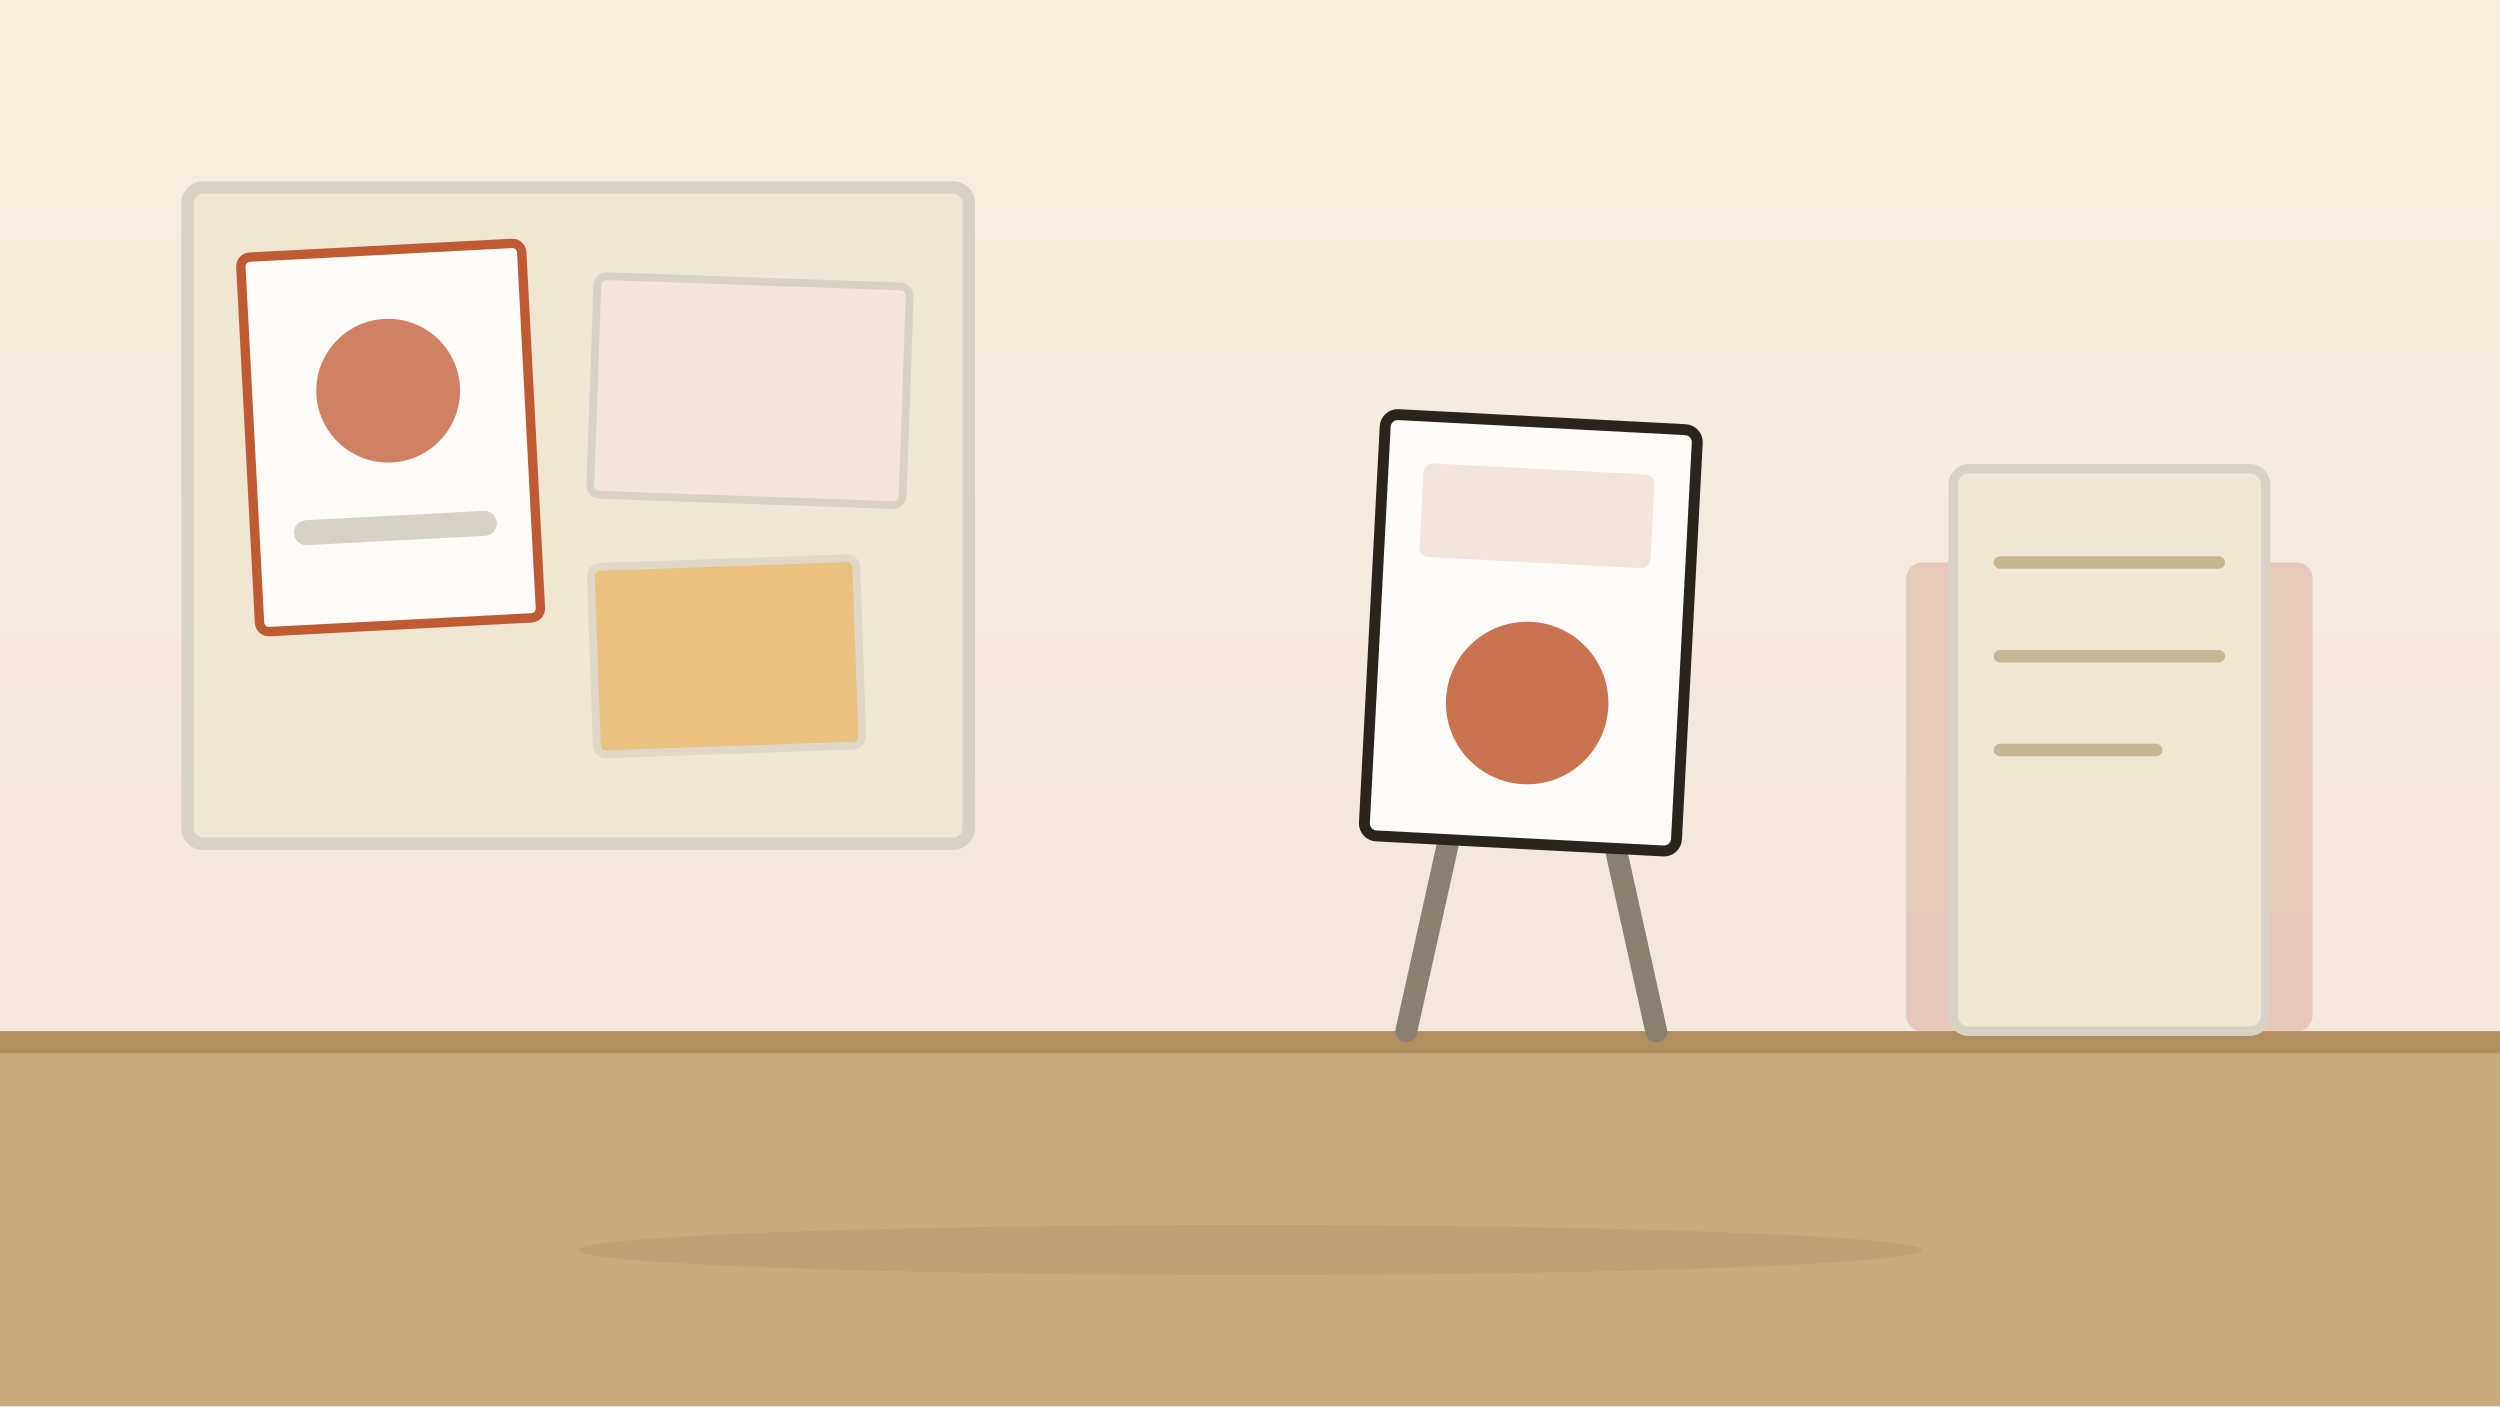
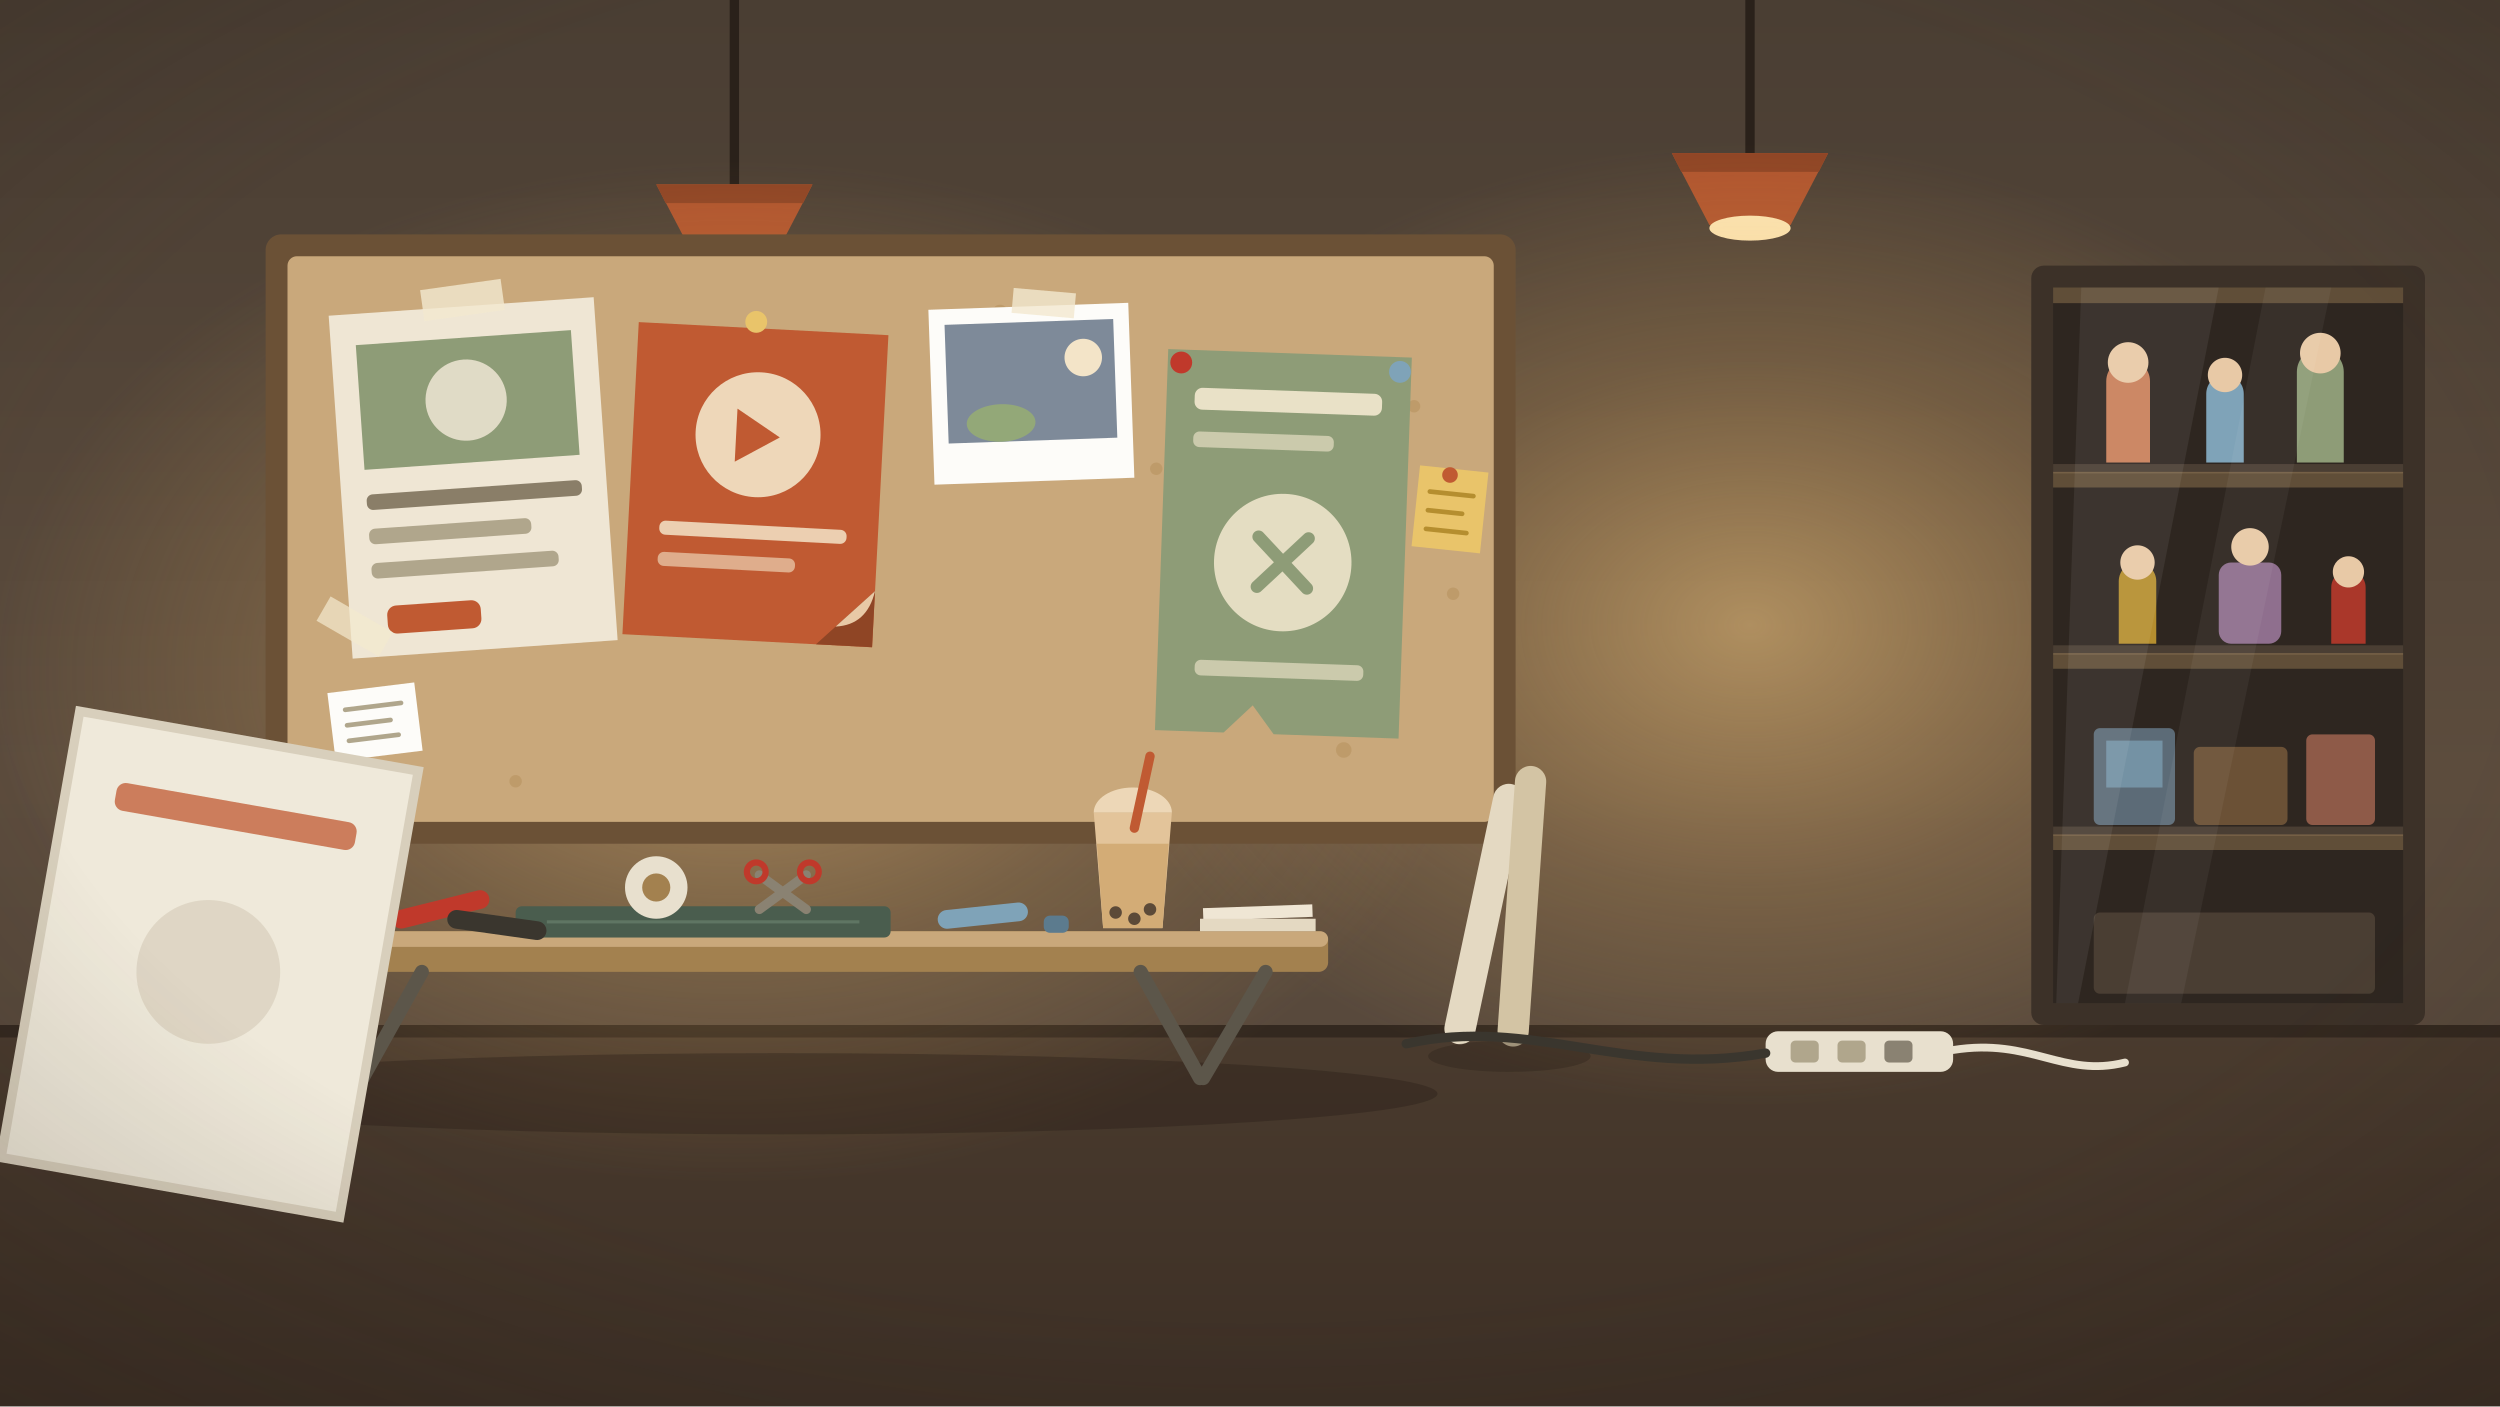
<svg xmlns="http://www.w3.org/2000/svg" width="1600" height="900" viewBox="0 0 1600 900">
  <defs>
-     <linearGradient id="sky" x1="0" y1="0" x2="0" y2="1">
-       <stop offset="0" stop-color="#F6EEDF" />
-       <stop offset="1" stop-color="#F3E4DC" />
+     <linearGradient id="wallN" x1="0" y1="0" x2="0" y2="1">
+       <stop offset="0" stop-color="#4A3E33" />
+       <stop offset="0.55" stop-color="#5C4C3D" />
+       <stop offset="1" stop-color="#52453A" />
    </linearGradient>
+     <radialGradient id="lampGlow1" cx="0.5" cy="0.5" r="0.5">
+       <stop offset="0" stop-color="#F6C87E" stop-opacity="0.55" />
+       <stop offset="0.55" stop-color="#F0B96A" stop-opacity="0.2" />
+       <stop offset="1" stop-color="#F0B96A" stop-opacity="0" />
+     </radialGradient>
+     <linearGradient id="floorN" x1="0" y1="0" x2="0" y2="1">
+       <stop offset="0" stop-color="#4A3B2E" />
+       <stop offset="1" stop-color="#3C2F25" />
+     </linearGradient>
+     <radialGradient id="vig" cx="0.5" cy="0.44" r="0.9">
+       <stop offset="0.55" stop-color="#241B14" stop-opacity="0" />
+       <stop offset="1" stop-color="#241B14" stop-opacity="0.4" />
+     </radialGradient>
  </defs>
-   <rect width="1600" height="900" fill="url(#sky)" />
-   <rect x="0" y="660" width="1600" height="240" fill="#C9A87B" />
-   <rect x="0" y="660" width="1600" height="14" fill="#B18F60" />
-   <rect x="120" y="120" width="500" height="420" rx="10" fill="#EFE6D4" stroke="#D8D2C4" stroke-width="8" />
-   <rect x="160" y="160" width="180" height="240" rx="6" fill="#FDFCF9" stroke="#C05A32" stroke-width="6" transform="rotate(-3 250 280)" />
-   <circle cx="250" cy="250" r="46" fill="#C05A32" opacity="0.75" transform="rotate(-3 250 280)" />
-   <rect x="185" y="330" width="130" height="16" rx="8" fill="#D8D2C4" transform="rotate(-3 250 280)" />
-   <rect x="380" y="180" width="200" height="140" rx="6" fill="#F3E4DC" stroke="#D8D2C4" stroke-width="5" transform="rotate(2 480 250)" />
-   <rect x="380" y="360" width="170" height="120" rx="6" fill="#E8B25C" opacity="0.7" stroke="#D8D2C4" stroke-width="5" transform="rotate(-2 465 420)" />
-   <path d="M900 660 L 980 300 L 1060 660" stroke="#8A8072" stroke-width="14" fill="none" stroke-linecap="round" />
-   <path d="M940 480 L 1020 480" stroke="#8A8072" stroke-width="10" />
-   <rect x="880" y="270" width="200" height="270" rx="8" fill="#FDFCF9" stroke="#2A241D" stroke-width="7" transform="rotate(3 980 400)" />
-   <rect x="906" y="300" width="148" height="60" rx="6" fill="#F3E4DC" transform="rotate(3 980 400)" />
-   <circle cx="980" cy="450" r="52" fill="#C05A32" opacity="0.85" transform="rotate(3 980 400)" />
-   <rect x="1220" y="360 " width="260" height="300" rx="10" fill="#B96A4C" opacity="0.25" />
-   <rect x="1250" y="300" width="200" height="360" rx="10" fill="#EFE6D4" stroke="#D8D2C4" stroke-width="6" />
-   <path d="M1280 360 L 1420 360 M1280 420 L 1420 420 M1280 480 L 1380 480" stroke="#C6B693" stroke-width="8" stroke-linecap="round" />
-   <ellipse cx="800" cy="800" rx="430" ry="16" fill="#2A241D" opacity="0.07" />
+   <rect width="1600" height="900" fill="url(#wallN)" />
+   <rect x="0" y="656" width="1600" height="244" fill="url(#floorN)" />
+   <rect x="0" y="656" width="1600" height="8" fill="#33281F" />
+   <g>
+     <line x1="470" y1="0" x2="470" y2="118" stroke="#2A211A" stroke-width="6" />
+     <path d="M420 118 L 520 118 L 496 164 L 444 164 Z" fill="#B0552E" />
+     <path d="M420 118 L 520 118 L 514 130 L 426 130 Z" fill="#8F4525" />
+     <ellipse cx="470" cy="166" rx="26" ry="8" fill="#FBE3B0" />
+     <line x1="1120" y1="0" x2="1120" y2="98" stroke="#2A211A" stroke-width="6" />
+     <path d="M1070 98 L 1170 98 L 1146 144 L 1094 144 Z" fill="#B0552E" />
+     <path d="M1070 98 L 1170 98 L 1164 110 L 1076 110 Z" fill="#8F4525" />
+     <ellipse cx="1120" cy="146" rx="26" ry="8" fill="#FBE3B0" />
+   </g>
+   <ellipse cx="470" cy="430" rx="480" ry="330" fill="url(#lampGlow1)" />
+   <ellipse cx="1120" cy="400" rx="430" ry="310" fill="url(#lampGlow1)" />
+   <g>
+     <rect x="170" y="150" width="800" height="390" rx="10" fill="#6B5136" />
+     <rect x="184" y="164" width="772" height="362" rx="6" fill="#C9A87B" />
+     <g fill="#B8935F" opacity="0.6">
+       <circle cx="240" cy="220" r="5" />
+       <circle cx="330" cy="500" r="4" />
+       <circle cx="640" cy="200" r="5" />
+       <circle cx="905" cy="260" r="4" />
+       <circle cx="860" cy="480" r="5" />
+       <circle cx="520" cy="360" r="4" />
+       <circle cx="290" cy="400" r="4" />
+       <circle cx="740" cy="300" r="4" />
+       <circle cx="930" cy="380" r="4" />
+     </g>
+     <g transform="rotate(-4 300 280)">
+       <rect x="216" y="196" width="170" height="220" fill="#EFE6D4" />
+       <rect x="232" y="216" width="138" height="80" fill="#8E9C77" />
+       <circle cx="300" cy="256" r="26" fill="#EFE6D4" opacity="0.85" />
+       <rect x="232" y="312" width="138" height="10" rx="4" fill="#8A7E68" />
+       <rect x="232" y="334" width="104" height="10" rx="4" fill="#B0A68C" />
+       <rect x="232" y="356" width="120" height="10" rx="4" fill="#B0A68C" />
+       <rect x="240" y="384" width="60" height="18" rx="6" fill="#C05A32" />
+     </g>
+     <rect x="270" y="182" width="52" height="20" fill="#F3E9CF" opacity="0.8" transform="rotate(-8 296 192)" />
+     <rect x="204" y="392" width="46" height="18" fill="#F3E9CF" opacity="0.7" transform="rotate(30 227 401)" />
+     <g transform="rotate(3 480 300)">
+       <rect x="404" y="210" width="160" height="200" fill="#C05A32" />
+       <circle cx="484" cy="278" r="40" fill="#F3E4C8" opacity="0.9" />
+       <path d="M470 262 v34 l28 -17 Z" fill="#C05A32" />
+       <rect x="424" y="336" width="120" height="9" rx="4" fill="#F3E4C8" opacity="0.85" />
+       <rect x="424" y="356" width="88" height="9" rx="4" fill="#F3E4C8" opacity="0.6" />
+       <path d="M564 410 L 564 374 L 528 410 Z" fill="#8F4525" />
+       <path d="M564 374 L 540 398 Q 560 396 564 374 Z" fill="#E8C9A6" />
+     </g>
+     <circle cx="484" cy="206" r="7" fill="#E9C46A" />
+     <g transform="rotate(-2 660 250)">
+       <rect x="596" y="196" width="128" height="112" fill="#FDFCF9" />
+       <rect x="606" y="206" width="108" height="76" fill="#7E8A99" />
+       <ellipse cx="640" cy="270" rx="22" ry="12" fill="#93A878" />
+       <circle cx="694" cy="230" r="12" fill="#F3E4C8" />
+     </g>
+     <rect x="648" y="186" width="40" height="16" fill="#F3E9CF" opacity="0.8" transform="rotate(5 668 194)" />
+     <g transform="rotate(2 820 330)">
+       <path d="M744 226 L 900 226 L 900 470 L 820 470 L 806 452 L 788 470 L 744 470 Z" fill="#8E9C77" />
+       <rect x="762" y="250" width="120" height="14" rx="5" fill="#F3E9CF" opacity="0.9" />
+       <rect x="762" y="278" width="90" height="10" rx="4" fill="#F3E9CF" opacity="0.6" />
+       <circle cx="822" cy="360" r="44" fill="#F3E9CF" opacity="0.85" />
+       <path d="M806 344 l32 32 M838 344 l-32 32" stroke="#8E9C77" stroke-width="8" stroke-linecap="round" />
+       <rect x="768" y="424" width="108" height="10" rx="4" fill="#F3E9CF" opacity="0.6" />
+     </g>
+     <circle cx="756" cy="232" r="7" fill="#C0392B" />
+     <circle cx="896" cy="238" r="7" fill="#7FA3B8" />
+     <rect x="906" y="300" width="44" height="52" fill="#E9C46A" transform="rotate(6 928 326)" />
+     <path d="M914 316 h28 M914 328 h22 M914 340 h26" stroke="#B58E2F" stroke-width="3" stroke-linecap="round" transform="rotate(6 928 326)" />
+     <circle cx="928" cy="304" r="5" fill="#C05A32" />
+     <rect x="212" y="440" width="56" height="44" fill="#FDFCF9" transform="rotate(-7 240 462)" />
+     <path d="M222 452 h36 M222 462 h28 M222 472 h32" stroke="#B0A68C" stroke-width="3" stroke-linecap="round" transform="rotate(-7 240 462)" />
+   </g>
+   <g>
+     <rect x="1300" y="170" width="252" height="486" rx="8" fill="#3C3128" />
+     <rect x="1314" y="184" width="224" height="458" fill="#2E2620" />
+     <g stroke="#4A3E33" stroke-width="6">
+       <line x1="1314" y1="300" x2="1538" y2="300" />
+       <line x1="1314" y1="416" x2="1538" y2="416" />
+       <line x1="1314" y1="532" x2="1538" y2="532" />
+     </g>
+     <g fill="#F6C87E" opacity="0.25">
+       <rect x="1314" y="184" width="224" height="10" />
+       <rect x="1314" y="302" width="224" height="10" />
+       <rect x="1314" y="418" width="224" height="10" />
+       <rect x="1314" y="534" width="224" height="10" />
+     </g>
+     <g>
+       <path d="M1348 296 v-52 a14 14 0 0 1 28 0 v52 Z" fill="#C87F5A" />
+       <circle cx="1362" cy="232" r="13" fill="#E8C9A6" />
+       <path d="M1412 296 v-44 a12 12 0 0 1 24 0 v44 Z" fill="#7FA3B8" />
+       <circle cx="1424" cy="240" r="11" fill="#E8C9A6" />
+       <path d="M1470 296 v-58 a15 15 0 0 1 30 0 v58 Z" fill="#8E9C77" />
+       <circle cx="1485" cy="226" r="13" fill="#E8C9A6" />
+     </g>
+     <g>
+       <path d="M1356 412 v-40 a12 12 0 0 1 24 0 v40 Z" fill="#B58E2F" />
+       <circle cx="1368" cy="360" r="11" fill="#E8C9A6" />
+       <rect x="1420" y="360" width="40" height="52" rx="8" fill="#8F6F8E" />
+       <circle cx="1440" cy="350" r="12" fill="#E8C9A6" />
+       <path d="M1492 412 v-36 a11 11 0 0 1 22 0 v36 Z" fill="#C0392B" opacity="0.85" />
+       <circle cx="1503" cy="366" r="10" fill="#E8C9A6" />
+     </g>
+     <g>
+       <rect x="1340" y="466" width="52" height="62" rx="4" fill="#5C6B77" />
+       <rect x="1348" y="474" width="36" height="30" fill="#7FA3B8" opacity="0.7" />
+       <rect x="1404" y="478" width="60" height="50" rx="4" fill="#6B5136" />
+       <rect x="1476" y="470" width="44" height="58" rx="4" fill="#8E5A48" />
+     </g>
+     <rect x="1340" y="584" width="180" height="52" rx="4" fill="#4A3E33" />
+     <path d="M1332 184 L 1420 184 L 1330 642 L 1316 642 Z" fill="#FDFCF9" opacity="0.07" />
+     <path d="M1450 184 L 1492 184 L 1396 642 L 1360 642 Z" fill="#FDFCF9" opacity="0.05" />
+   </g>
+   <g>
+     <ellipse cx="500" cy="700" rx="420" ry="26" fill="#241B14" opacity="0.35" />
+     <rect x="150" y="596" width="700" height="26" rx="6" fill="#A3814F" />
+     <rect x="150" y="596" width="700" height="10" rx="5" fill="#C9A87B" />
+     <path d="M190 622 L 230 690 M270 622 L 232 690" stroke="#5C564A" stroke-width="9" stroke-linecap="round" />
+     <path d="M810 622 L 770 690 M730 622 L 768 690" stroke="#5C564A" stroke-width="9" stroke-linecap="round" />
+   </g>
+   <g>
+     <rect x="330" y="580" width="240" height="20" rx="4" fill="#4A5D4E" />
+     <path d="M350 590 h200" stroke="#5F7563" stroke-width="2" />
+     <rect x="250" y="576" width="64" height="12" rx="6" fill="#C0392B" transform="rotate(-14 282 582)" />
+     <rect x="286" y="586" width="64" height="12" rx="6" fill="#3A362E" transform="rotate(8 318 592)" />
+     <rect x="220" y="590" width="14" height="12" rx="4" fill="#2A241D" />
+     <rect x="600" y="580" width="58" height="12" rx="6" fill="#7FA3B8" transform="rotate(-6 629 586)" />
+     <rect x="668" y="586" width="16" height="11" rx="4" fill="#5C7B8E" />
+     <circle cx="420" cy="568" r="20" fill="#E8E0CE" />
+     <circle cx="420" cy="568" r="9" fill="#A3814F" />
+     <path d="M486 560 l30 22 M516 560 l-30 22" stroke="#8A8272" stroke-width="6" stroke-linecap="round" />
+     <circle cx="484" cy="558" r="6" fill="none" stroke="#C0392B" stroke-width="4" />
+     <circle cx="518" cy="558" r="6" fill="none" stroke="#C0392B" stroke-width="4" />
+     <path d="M700 520 L 706 594 L 744 594 L 750 520 Z" fill="#E3C49A" />
+     <path d="M702 540 L 748 540 L 744 594 L 706 594 Z" fill="#D3AC76" />
+     <path d="M700 520 a25 16 0 0 1 50 0 Z" fill="#F1DDBE" opacity="0.9" />
+     <line x1="736" y1="484" x2="726" y2="530" stroke="#C05A32" stroke-width="6" stroke-linecap="round" />
+     <circle cx="714" cy="584" r="4" fill="#5C4A38" />
+     <circle cx="726" cy="588" r="4" fill="#5C4A38" />
+     <circle cx="736" cy="582" r="4" fill="#5C4A38" />
+     <rect x="770" y="580" width="70" height="8" fill="#EFE6D4" transform="rotate(-2 805 584)" />
+     <rect x="768" y="588" width="74" height="8" fill="#E4D9C2" />
+   </g>
+   <g transform="rotate(10 120 640)">
+     <rect x="20" y="470" width="220" height="290" fill="#EFE9DA" />
+     <rect x="20" y="470" width="220" height="290" fill="none" stroke="#D8CFBC" stroke-width="6" />
+     <rect x="52" y="510" width="156 " height="18" rx="6" fill="#C05A32" opacity="0.75" />
+     <circle cx="130" cy="620" r="46" fill="#D8CFBC" opacity="0.7" />
+   </g>
+   <g>
+     <rect x="940" y="500" width="20" height="170" rx="10" fill="#E4D9C2" transform="rotate(12 950 585)" />
+     <rect x="964" y="490" width="20" height="180" rx="10" fill="#D3C4A4" transform="rotate(4 974 580)" />
+     <ellipse cx="966" cy="676" rx="52" ry="10" fill="#241B14" opacity="0.3" />
+   </g>
+   <g>
+     <rect x="1130" y="660" width="120" height="26" rx="8" fill="#E8E0CE" />
+     <rect x="1146" y="666" width="18" height="14" rx="3" fill="#B0A68C" />
+     <rect x="1176" y="666" width="18" height="14" rx="3" fill="#B0A68C" />
+     <rect x="1206" y="666" width="18" height="14" rx="3" fill="#8A8272" />
+     <path d="M1130 674 C 1040 690, 980 650, 900 668" stroke="#3A362E" stroke-width="6" fill="none" stroke-linecap="round" />
+     <path d="M1250 672 C 1300 664, 1320 690, 1360 680" stroke="#E8E0CE" stroke-width="5" fill="none" stroke-linecap="round" />
+   </g>
+   <rect width="1600" height="900" fill="url(#vig)" />
</svg>
